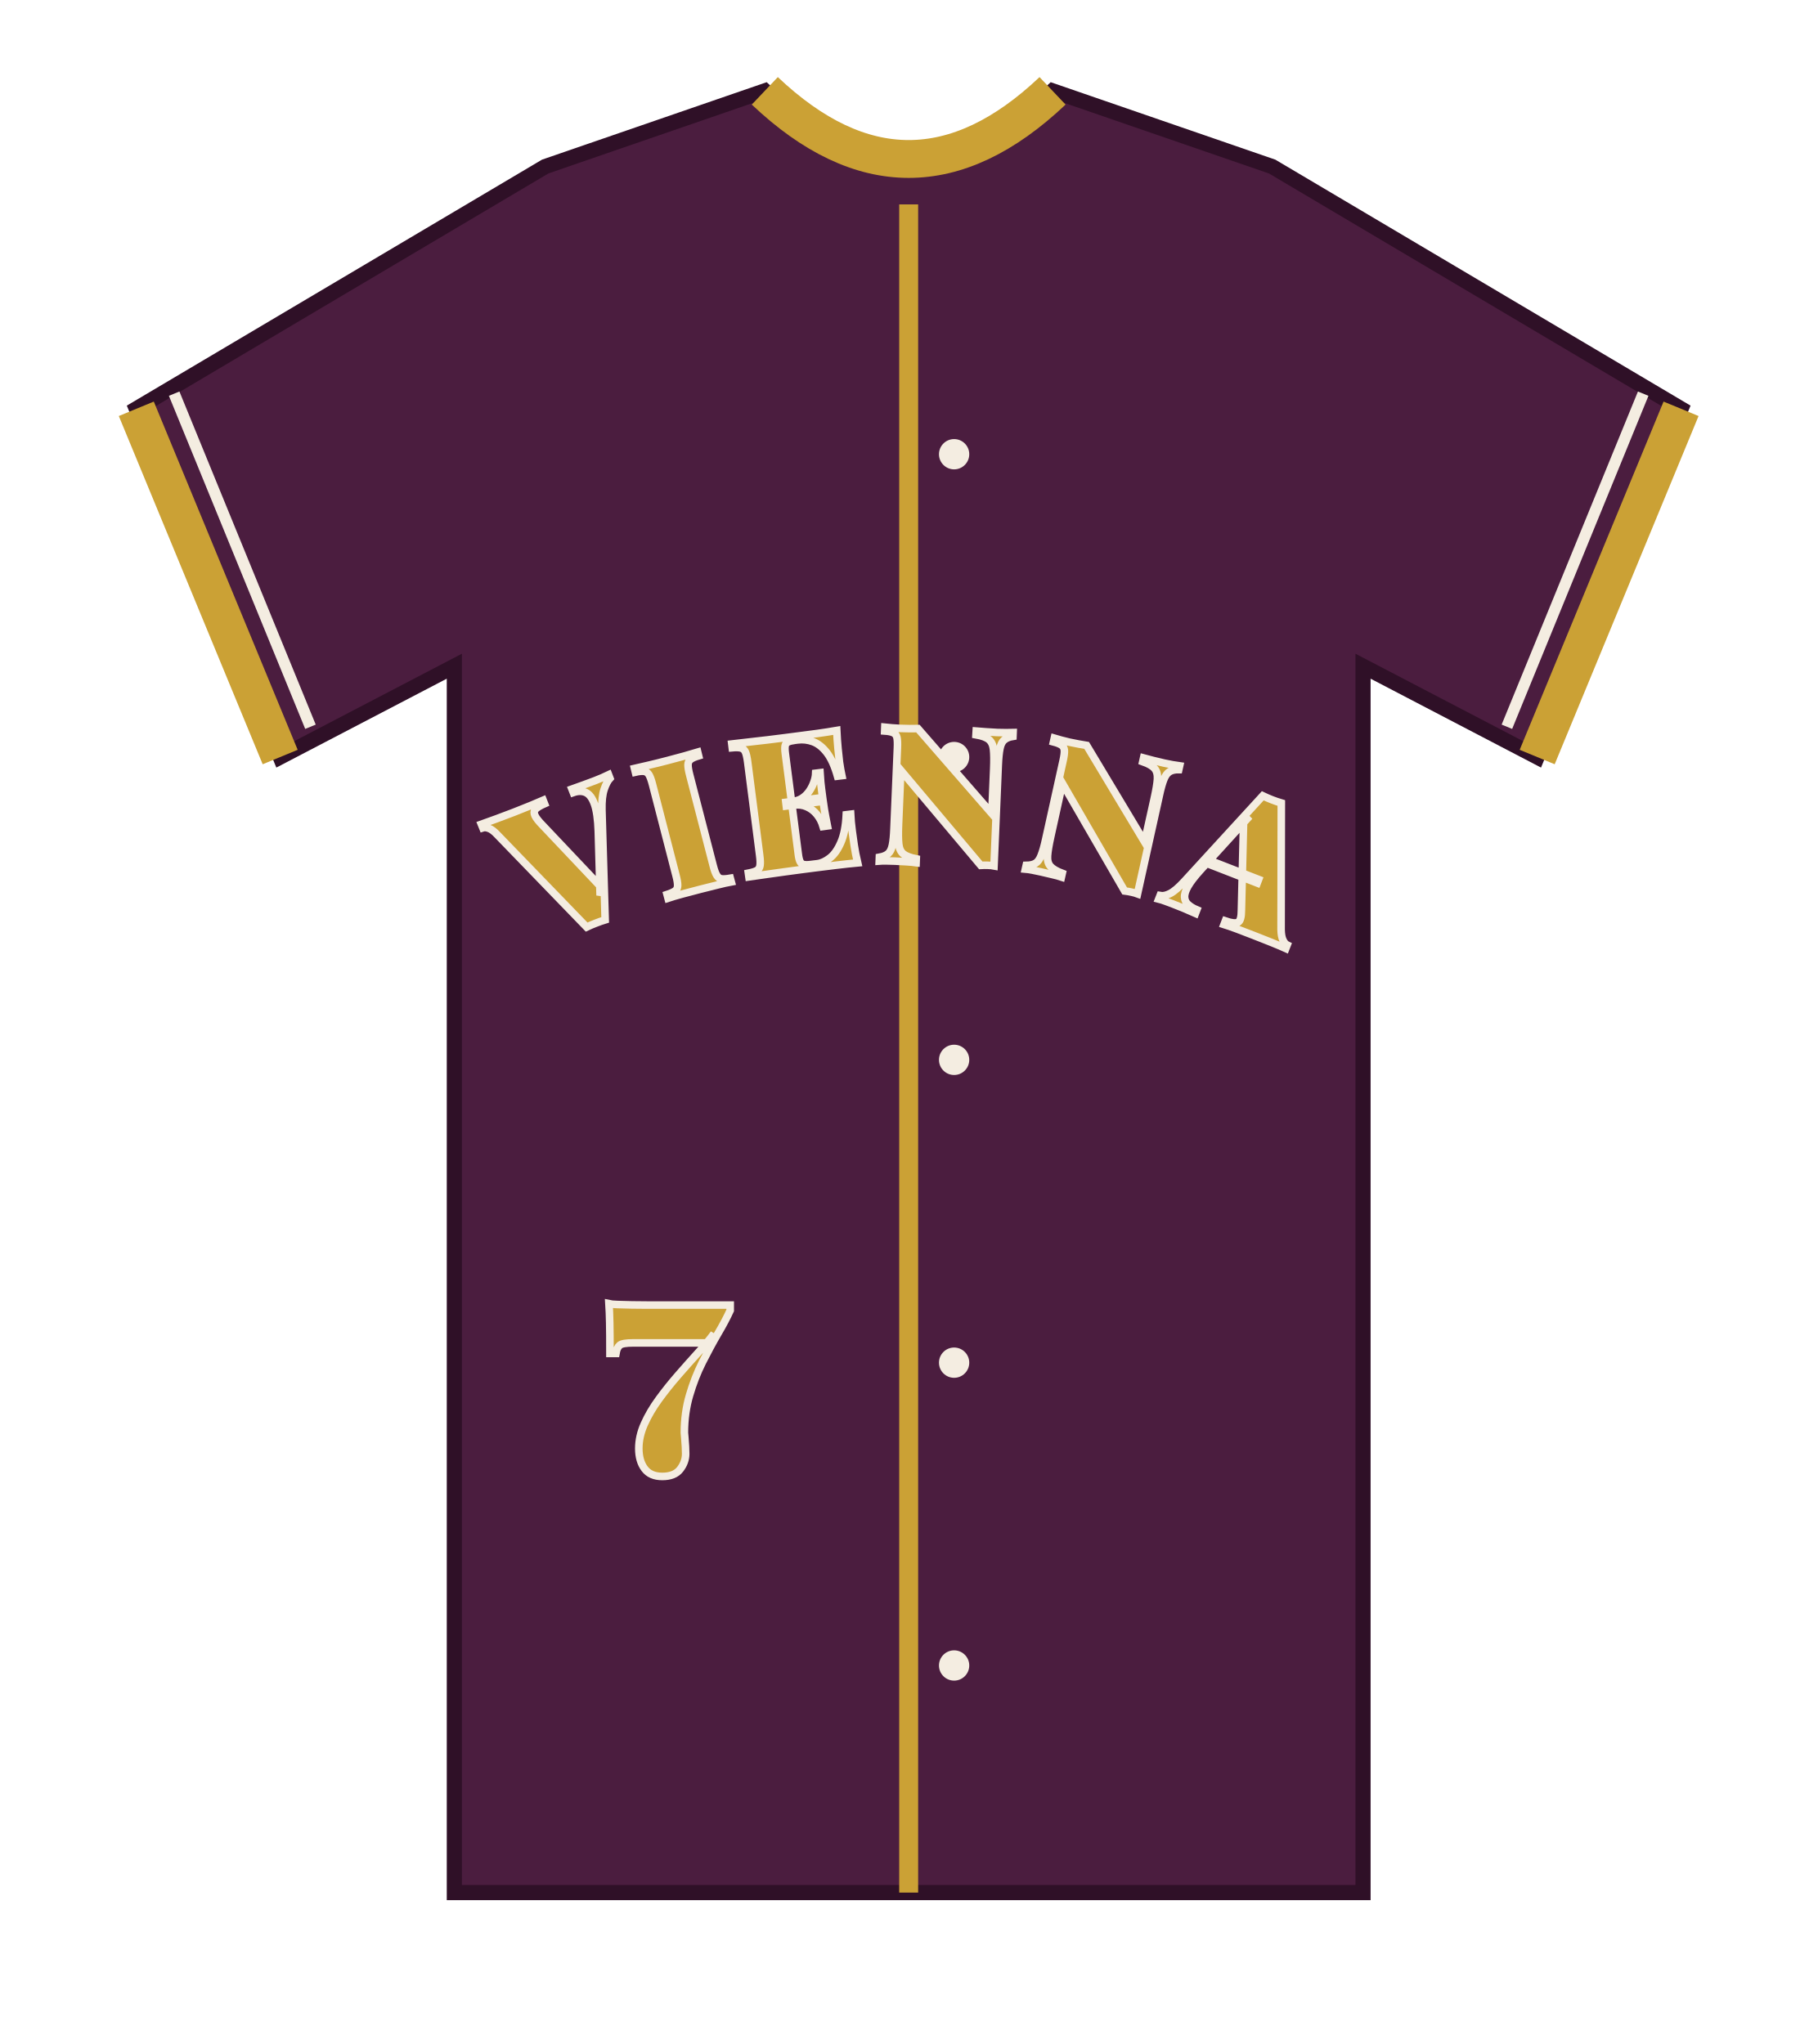
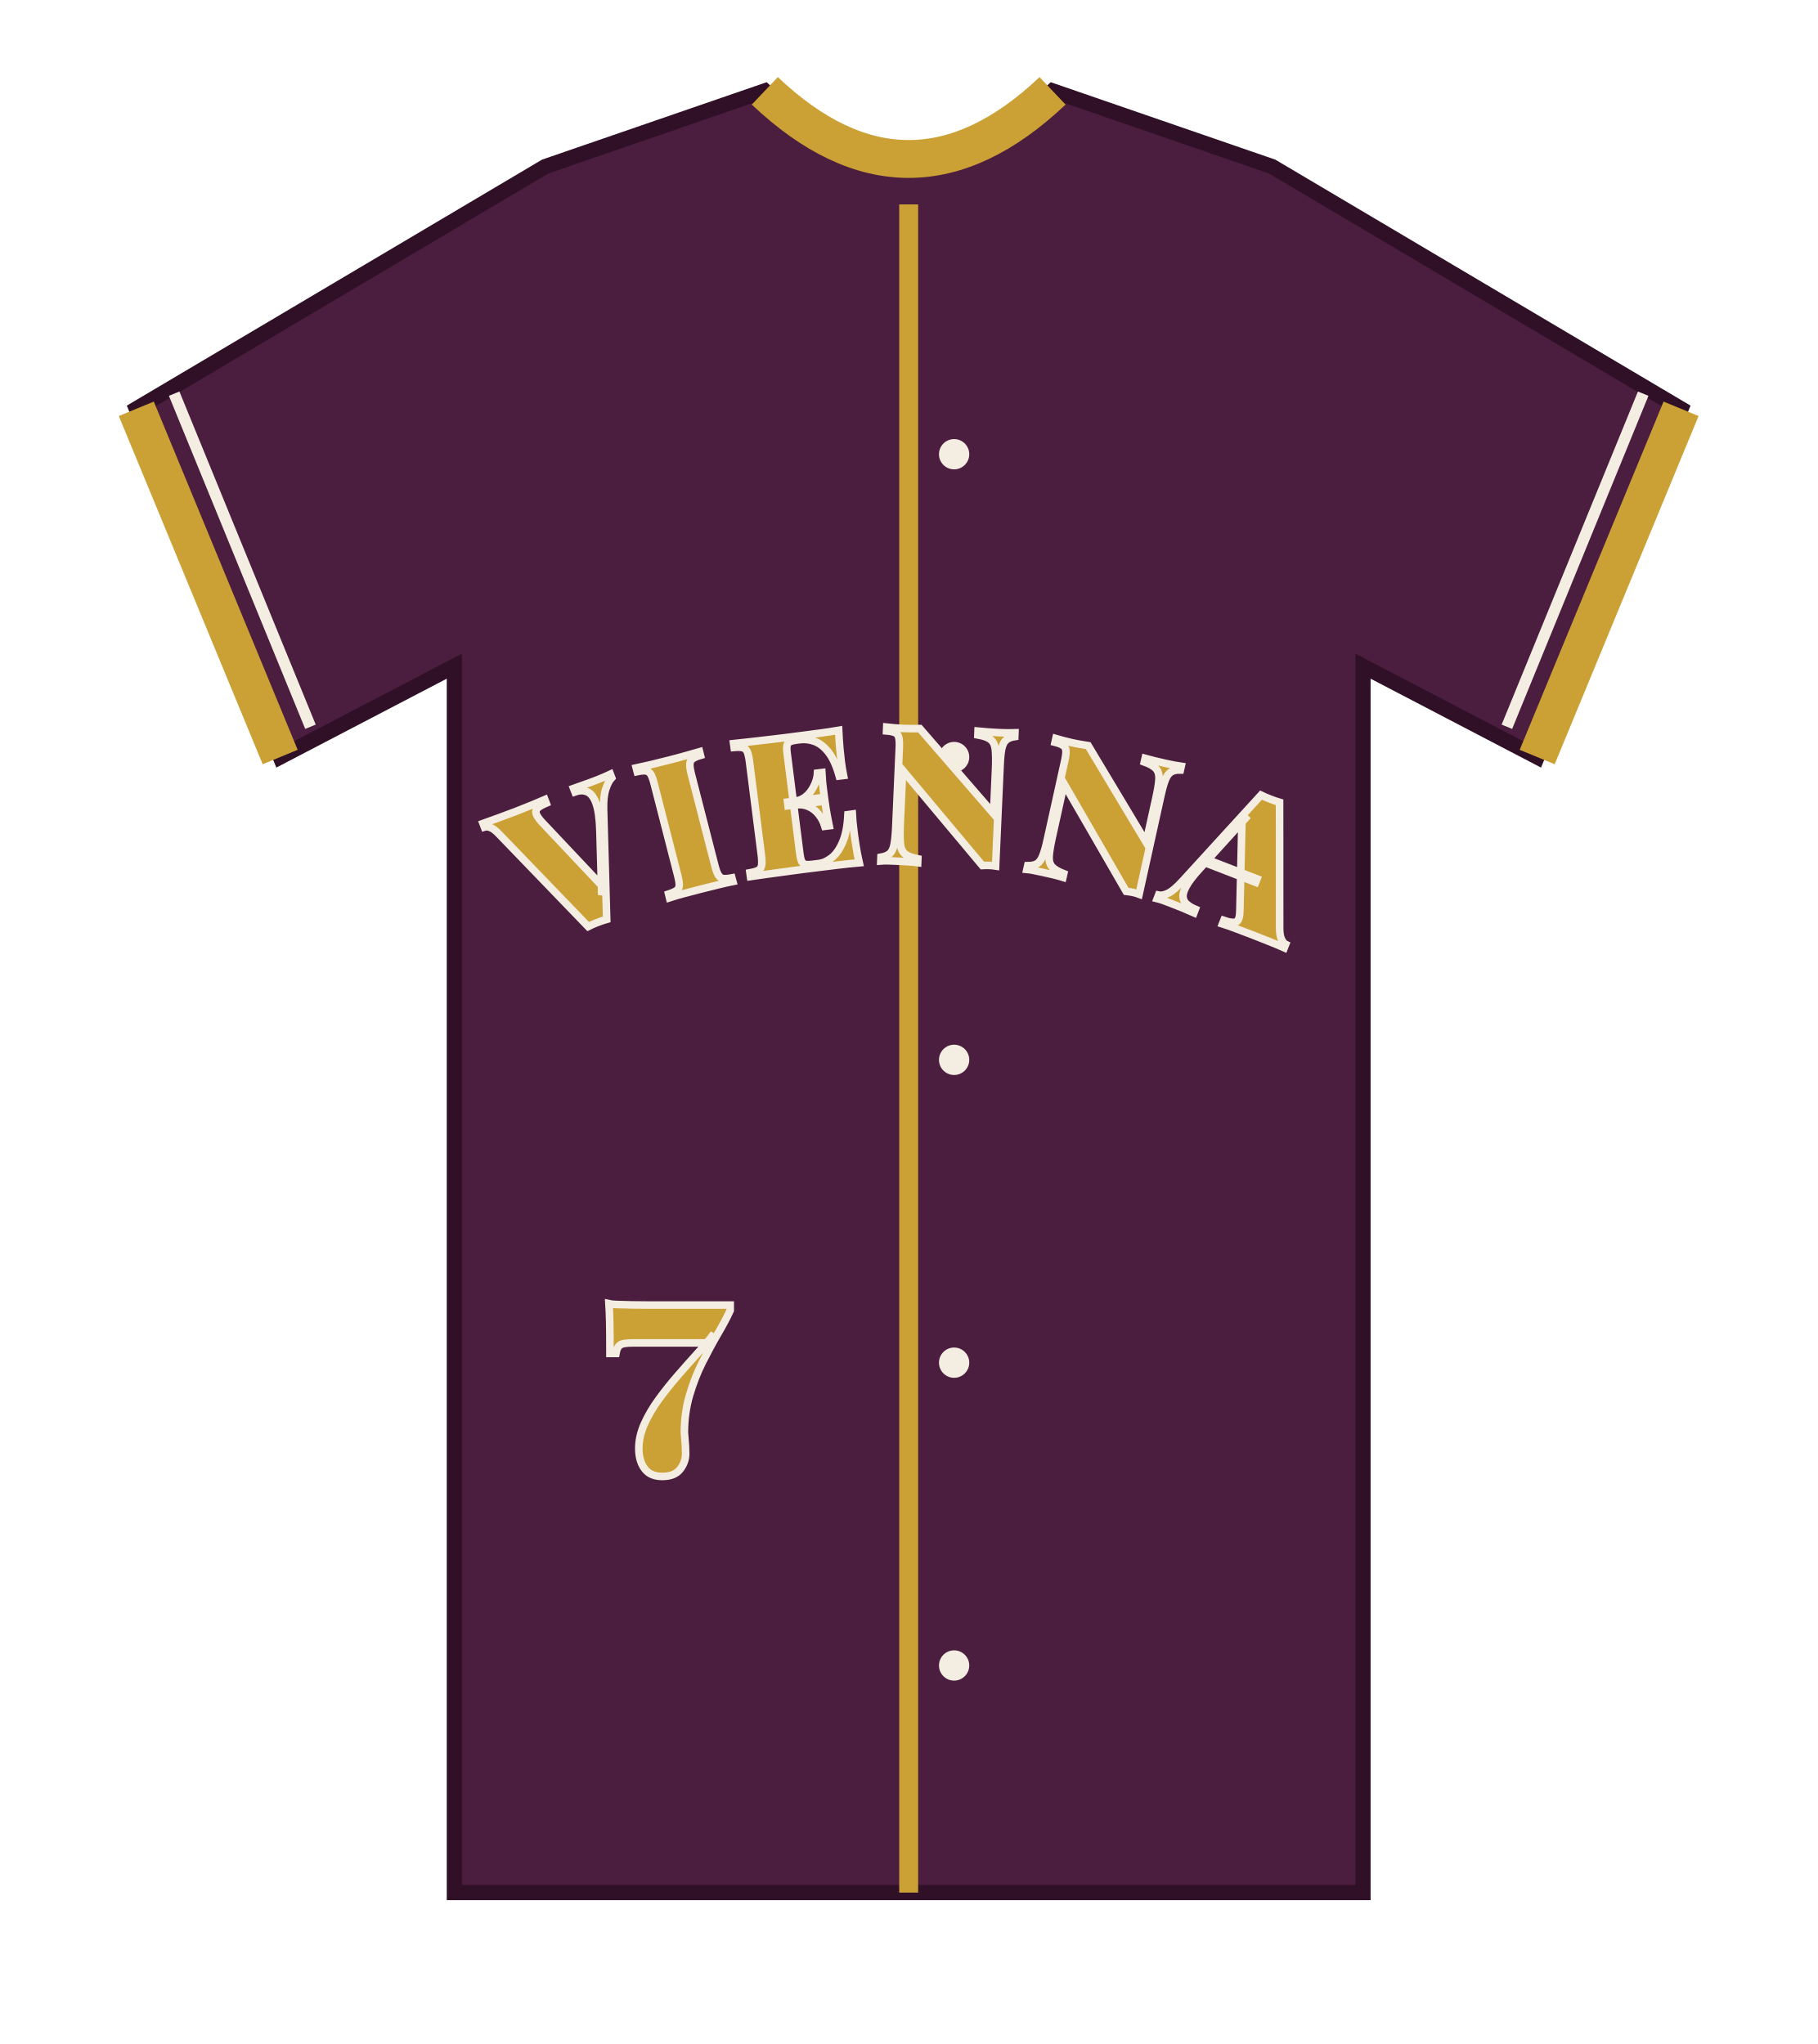
<svg xmlns="http://www.w3.org/2000/svg" viewBox="0 0 240 270" width="240" height="270" role="img" aria-label="Vienna jersey away">
  <defs>
    <path id="jersey" d="M72 22 L101 12 Q120 30 139 12 L168 22 L222 54 L203 100 L180 88 L180 250 L60 250 L60 88 L37 100 L18 54 Z" />
  </defs>
  <use href="#jersey" fill="#4B1D3F" stroke="#2F1027" stroke-width="2" />
  <path d="M101 12 Q120 30 139 12" fill="none" stroke="#CBA135" stroke-width="5" />
  <path d="M120 27 V250" stroke="#CBA135" stroke-width="2.5" />
  <g fill="#F4EDE1">
    <circle cx="126" cy="60" r="2" />
    <circle cx="126" cy="100" r="2" />
    <circle cx="126" cy="140" r="2" />
    <circle cx="126" cy="180" r="2" />
    <circle cx="126" cy="220" r="2" />
  </g>
  <path d="M37 100 L18 54" stroke="#CBA135" stroke-width="5" />
  <path d="M203 100 L222 54" stroke="#CBA135" stroke-width="5" />
  <path d="M41 96 L23 52" stroke="#F4EDE1" stroke-width="1.5" />
  <path d="M199 96 L217 52" stroke="#F4EDE1" stroke-width="1.5" />
-   <path d="M80.37 102.34 80.55 102.81Q80.12 103.27 79.78 104.28Q79.45 105.28 79.49 106.98L79.92 121.51Q79.63 121.6 79.31 121.71Q78.99 121.82 78.67 121.95Q78.36 122.06 78.05 122.2Q77.74 122.33 77.47 122.46L65.71 110.3Q65.07 109.61 64.58 109.43Q64.09 109.24 63.76 109.35L63.57 108.88Q64.42 108.58 65.56 108.16Q66.7 107.74 67.84 107.3Q69.03 106.84 70.07 106.41Q71.11 105.98 71.73 105.71L71.91 106.17Q71.2 106.48 70.83 106.78Q70.47 107.08 70.57 107.51Q70.67 107.94 71.32 108.66L79.53 117.34L79.25 118.28L79.01 109.8Q78.93 107.46 78.51 106.25Q78.09 105.03 77.37 104.69Q76.65 104.36 75.71 104.69L75.53 104.23Q76.42 103.91 77.12 103.66Q77.81 103.42 78.6 103.11Q79.07 102.93 79.55 102.72Q80.03 102.5 80.37 102.34Z M92.14 99.35 92.26 99.84Q91.54 100.05 91.21 100.3Q90.87 100.56 90.86 101.01Q90.85 101.47 91.08 102.36L94.19 114.37Q94.41 115.24 94.66 115.64Q94.9 116.04 95.3 116.09Q95.7 116.14 96.44 116.01L96.57 116.49Q95.85 116.62 94.75 116.9Q93.64 117.17 92.51 117.46Q91.2 117.8 90.05 118.11Q88.91 118.42 88.22 118.65L88.09 118.16Q88.83 117.92 89.16 117.68Q89.48 117.44 89.49 116.98Q89.5 116.51 89.27 115.64L86.17 103.63Q85.94 102.74 85.71 102.35Q85.48 101.95 85.06 101.89Q84.64 101.83 83.91 102L83.79 101.51Q84.49 101.35 85.65 101.08Q86.81 100.81 88.11 100.47Q89.25 100.18 90.35 99.87Q91.44 99.56 92.14 99.35Z M110.5 96.49Q110.56 97.75 110.67 98.9Q110.78 100.06 110.86 100.68Q110.93 101.2 111.02 101.67Q111.1 102.14 111.17 102.46L110.6 102.53Q110.03 100.51 109.19 99.42Q108.34 98.33 107.35 97.97Q106.36 97.61 105.34 97.74L105.02 97.78Q104.38 97.86 104.07 98.01Q103.76 98.17 103.69 98.5Q103.62 98.84 103.71 99.53L105.42 112.82Q105.5 113.49 105.66 113.81Q105.81 114.13 106.15 114.2Q106.49 114.28 107.13 114.19L107.95 114.09Q108.77 113.98 109.6 113.33Q110.44 112.68 111.04 111.29Q111.65 109.91 111.76 107.62L112.33 107.55Q112.37 108.45 112.55 109.84Q112.63 110.46 112.8 111.61Q112.97 112.76 113.26 113.98Q111.98 114.1 110.4 114.29Q108.81 114.48 107.57 114.64Q106.9 114.73 105.87 114.86Q104.84 114.99 103.64 115.16Q102.44 115.33 101.21 115.5Q99.99 115.67 98.9 115.83L98.83 115.34Q99.6 115.19 99.95 114.99Q100.3 114.79 100.37 114.33Q100.44 113.87 100.32 112.98L98.74 100.68Q98.62 99.76 98.44 99.34Q98.26 98.92 97.86 98.81Q97.45 98.7 96.7 98.77L96.64 98.28Q97.73 98.16 98.96 98.01Q100.19 97.87 101.4 97.73Q102.6 97.58 103.63 97.45Q104.66 97.32 105.33 97.23Q106.47 97.09 107.92 96.89Q109.37 96.69 110.5 96.49ZM108 105.44Q108 105.44 108.03 105.68Q108.06 105.93 108.06 105.93L103.84 106.47Q103.84 106.47 103.81 106.23Q103.78 105.98 103.78 105.98ZM108.29 102.07Q108.38 103.5 108.49 104.24Q108.59 104.98 108.67 105.6Q108.75 106.22 108.87 106.96Q108.99 107.7 109.27 109.1L108.7 109.18Q108.44 108.28 107.88 107.59Q107.33 106.91 106.55 106.57Q105.78 106.22 104.84 106.35L104.77 105.85Q105.47 105.76 106 105.39Q106.53 105.02 106.9 104.47Q107.27 103.92 107.48 103.31Q107.7 102.7 107.72 102.14Z M133.79 96.77 133.77 97.27Q133.01 97.39 132.61 97.75Q132.2 98.1 132.05 98.89Q131.89 99.67 131.83 101.09L131.27 114.38Q130.9 114.31 130.46 114.3Q130.02 114.28 129.52 114.31L118.96 101.75L118.66 108.94Q118.59 110.62 118.69 111.51Q118.79 112.4 119.31 112.81Q119.83 113.22 121 113.45L120.98 113.95Q120.48 113.88 119.68 113.83Q118.88 113.78 118.18 113.75Q117.63 113.73 117.06 113.72Q116.48 113.71 116.11 113.74L116.13 113.24Q116.91 113.1 117.3 112.75Q117.69 112.41 117.85 111.61Q118.01 110.82 118.06 109.42L118.51 98.78Q118.55 97.86 118.45 97.41Q118.34 96.97 117.96 96.79Q117.58 96.61 116.83 96.56L116.85 96.06Q117.22 96.1 117.8 96.15Q118.37 96.2 118.92 96.22Q119.55 96.25 120.15 96.25Q120.75 96.25 121.22 96.24L130.98 107.46L131.23 101.57Q131.3 99.89 131.2 99Q131.1 98.11 130.59 97.69Q130.09 97.27 128.89 97.06L128.92 96.57Q129.41 96.61 130.21 96.67Q131.01 96.73 131.71 96.76Q132.28 96.78 132.85 96.78Q133.41 96.78 133.79 96.77Z M155.78 101.17 155.67 101.66Q154.91 101.65 154.45 101.93Q153.99 102.21 153.7 102.95Q153.4 103.69 153.1 105.09L150.22 118.07Q149.87 117.94 149.44 117.85Q149.01 117.75 148.52 117.69L140.31 103.49L138.76 110.52Q138.4 112.15 138.34 113.05Q138.28 113.95 138.72 114.44Q139.17 114.94 140.28 115.36L140.17 115.85Q139.69 115.69 138.91 115.51Q138.13 115.32 137.45 115.17Q136.91 115.05 136.35 114.94Q135.78 114.83 135.41 114.8L135.52 114.31Q136.31 114.3 136.75 114.03Q137.2 113.76 137.49 113Q137.79 112.25 138.09 110.88L140.39 100.48Q140.59 99.58 140.56 99.13Q140.53 98.67 140.19 98.43Q139.85 98.19 139.12 98L139.23 97.51Q139.59 97.62 140.15 97.77Q140.7 97.92 141.24 98.04Q141.85 98.17 142.44 98.28Q143.03 98.38 143.5 98.46L151.15 111.21L152.43 105.45Q152.79 103.81 152.85 102.92Q152.9 102.02 152.48 101.52Q152.05 101.01 150.91 100.61L151.02 100.12Q151.5 100.25 152.28 100.45Q153.05 100.65 153.74 100.8Q154.3 100.92 154.85 101.02Q155.41 101.12 155.78 101.17Z M169.21 106.07 169.18 122.8Q169.2 123.72 169.44 124.2Q169.68 124.69 169.98 124.83L169.8 125.29Q168.98 124.92 167.86 124.47Q166.75 124.03 165.58 123.57Q164.4 123.11 163.34 122.71Q162.29 122.32 161.64 122.12L161.82 121.65Q163.03 122.07 163.49 121.83Q163.94 121.59 163.94 120.22L164.23 108.45L165.01 107.82L158.54 114.93Q157.37 116.22 156.88 117.09Q156.39 117.96 156.44 118.54Q156.48 119.12 156.92 119.5Q157.36 119.89 158.05 120.18L157.87 120.65Q157.02 120.27 156.34 119.99Q155.66 119.71 154.84 119.39Q154.4 119.22 153.9 119.04Q153.39 118.85 153.02 118.76L153.2 118.3Q153.78 118.41 154.53 118.02Q155.29 117.63 156.41 116.41L166.76 105.12Q167.3 105.38 167.96 105.64Q168.63 105.9 169.21 106.07ZM166.21 116.17 166.03 116.64 159.09 113.94 159.5 113.56Z" fill="#CBA135" stroke="#F4EDE1" stroke-width="1" />
+   <path d="M80.6 102.27 80.78 102.74Q80.34 103.2 80.01 104.2Q79.67 105.2 79.71 106.9L80.12 121.44Q79.83 121.52 79.51 121.63Q79.19 121.74 78.86 121.87Q78.56 121.99 78.25 122.12Q77.94 122.25 77.67 122.39L65.93 110.21Q65.28 109.52 64.8 109.33Q64.31 109.14 63.97 109.25L63.79 108.78Q64.64 108.48 65.78 108.06Q66.92 107.65 68.06 107.21Q69.25 106.75 70.29 106.32Q71.33 105.89 71.95 105.62L72.13 106.09Q71.42 106.39 71.05 106.69Q70.69 106.99 70.79 107.42Q70.89 107.85 71.54 108.57L79.74 117.27L79.46 118.21L79.22 109.72Q79.15 107.39 78.73 106.17Q78.32 104.95 77.59 104.61Q76.87 104.28 75.93 104.61L75.75 104.15Q76.65 103.83 77.34 103.58Q78.04 103.34 78.83 103.03Q79.3 102.85 79.78 102.64Q80.26 102.43 80.6 102.27Z M92.38 99.3 92.5 99.78Q91.78 99.99 91.44 100.25Q91.11 100.5 91.1 100.96Q91.08 101.41 91.31 102.31L94.4 114.32Q94.62 115.19 94.87 115.59Q95.11 115.99 95.51 116.05Q95.91 116.1 96.65 115.96L96.78 116.44Q96.06 116.58 94.96 116.85Q93.85 117.12 92.71 117.41Q91.4 117.74 90.26 118.05Q89.11 118.36 88.42 118.59L88.3 118.1Q89.03 117.86 89.36 117.62Q89.69 117.39 89.7 116.92Q89.71 116.45 89.48 115.58L86.4 103.57Q86.17 102.67 85.94 102.28Q85.71 101.89 85.29 101.83Q84.88 101.77 84.15 101.93L84.02 101.44Q84.73 101.29 85.89 101.02Q87.04 100.75 88.35 100.41Q89.49 100.12 90.58 99.81Q91.68 99.5 92.38 99.3Z M110.75 96.47Q110.81 97.73 110.91 98.88Q111.02 100.04 111.1 100.66Q111.17 101.18 111.25 101.65Q111.34 102.12 111.4 102.44L110.83 102.51Q110.27 100.49 109.43 99.4Q108.59 98.31 107.59 97.94Q106.6 97.58 105.59 97.71L105.26 97.75Q104.62 97.83 104.31 97.98Q104 98.13 103.93 98.47Q103.86 98.81 103.95 99.5L105.63 112.8Q105.72 113.47 105.87 113.79Q106.03 114.11 106.36 114.18Q106.7 114.25 107.34 114.17L108.16 114.06Q108.98 113.96 109.82 113.31Q110.66 112.66 111.26 111.28Q111.87 109.89 111.98 107.61L112.55 107.53Q112.59 108.44 112.77 109.83Q112.84 110.45 113.02 111.6Q113.19 112.75 113.47 113.97Q112.2 114.08 110.61 114.27Q109.02 114.46 107.78 114.62Q107.11 114.7 106.08 114.83Q105.05 114.96 103.85 115.13Q102.65 115.29 101.42 115.46Q100.2 115.63 99.11 115.79L99.04 115.29Q99.81 115.15 100.16 114.95Q100.51 114.75 100.58 114.29Q100.65 113.83 100.54 112.94L98.98 100.64Q98.86 99.72 98.68 99.3Q98.5 98.88 98.1 98.77Q97.69 98.66 96.95 98.73L96.88 98.23Q97.98 98.12 99.21 97.97Q100.44 97.83 101.64 97.69Q102.84 97.55 103.87 97.42Q104.9 97.29 105.57 97.2Q106.71 97.06 108.16 96.86Q109.61 96.67 110.75 96.47ZM108.23 105.41Q108.23 105.41 108.26 105.66Q108.29 105.91 108.29 105.91L104.07 106.44Q104.07 106.44 104.04 106.19Q104.01 105.95 104.01 105.95ZM108.53 102.05Q108.61 103.47 108.72 104.22Q108.82 104.96 108.9 105.58Q108.98 106.2 109.1 106.94Q109.22 107.68 109.5 109.08L108.93 109.15Q108.66 108.25 108.11 107.57Q107.56 106.88 106.78 106.54Q106.01 106.2 105.06 106.32L105 105.82Q105.7 105.73 106.23 105.36Q106.76 104.99 107.13 104.44Q107.5 103.89 107.72 103.28Q107.93 102.68 107.96 102.12Z M134.03 96.8 134.01 97.3Q133.25 97.41 132.85 97.77Q132.45 98.13 132.29 98.91Q132.13 99.69 132.07 101.12L131.48 114.4Q131.11 114.34 130.67 114.32Q130.23 114.3 129.73 114.33L119.2 101.75L118.88 108.94Q118.81 110.62 118.91 111.51Q119.01 112.4 119.53 112.81Q120.05 113.22 121.21 113.45L121.19 113.95Q120.69 113.88 119.89 113.83Q119.09 113.78 118.4 113.75Q117.85 113.73 117.27 113.71Q116.7 113.7 116.32 113.73L116.34 113.23Q117.12 113.09 117.51 112.75Q117.9 112.4 118.06 111.61Q118.22 110.81 118.29 109.42L118.76 98.78Q118.8 97.85 118.69 97.41Q118.59 96.97 118.21 96.79Q117.83 96.61 117.08 96.55L117.1 96.05Q117.47 96.09 118.05 96.14Q118.62 96.19 119.17 96.22Q119.79 96.24 120.39 96.25Q120.99 96.25 121.47 96.24L131.21 107.48L131.47 101.59Q131.54 99.92 131.44 99.02Q131.35 98.13 130.84 97.71Q130.33 97.29 129.14 97.08L129.16 96.58Q129.66 96.63 130.46 96.69Q131.26 96.75 131.96 96.78Q132.53 96.81 133.09 96.81Q133.66 96.81 134.03 96.8Z M155.99 101.22 155.88 101.71Q155.11 101.69 154.65 101.97Q154.19 102.26 153.9 103Q153.61 103.74 153.3 105.13L150.43 118.12Q150.08 117.99 149.65 117.89Q149.22 117.8 148.72 117.74L140.52 103.54L138.97 110.57Q138.61 112.2 138.55 113.1Q138.49 113.99 138.93 114.49Q139.37 114.98 140.48 115.41L140.37 115.89Q139.9 115.74 139.12 115.55Q138.34 115.37 137.66 115.22Q137.12 115.1 136.56 114.99Q135.99 114.87 135.61 114.84L135.72 114.35Q136.52 114.35 136.96 114.08Q137.41 113.8 137.7 113.05Q138 112.3 138.3 110.93L140.6 100.53Q140.8 99.63 140.77 99.17Q140.74 98.72 140.4 98.48Q140.05 98.23 139.33 98.05L139.44 97.56Q139.8 97.67 140.35 97.81Q140.91 97.96 141.45 98.08Q142.06 98.22 142.65 98.32Q143.24 98.43 143.71 98.5L151.36 111.26L152.63 105.5Q153 103.86 153.05 102.96Q153.11 102.07 152.68 101.56Q152.26 101.06 151.12 100.65L151.23 100.17Q151.71 100.3 152.48 100.5Q153.26 100.69 153.94 100.84Q154.51 100.97 155.06 101.07Q155.61 101.16 155.99 101.22Z M168.98 105.98 168.99 122.71Q169.01 123.63 169.25 124.11Q169.49 124.6 169.78 124.74L169.6 125.2Q168.78 124.83 167.67 124.39Q166.55 123.94 165.39 123.49Q164.2 123.03 163.15 122.64Q162.09 122.24 161.44 122.04L161.62 121.58Q162.83 121.99 163.29 121.75Q163.74 121.51 163.74 120.14L164.01 108.37L164.79 107.74L158.33 114.86Q157.16 116.15 156.68 117.02Q156.19 117.89 156.23 118.47Q156.28 119.05 156.72 119.43Q157.16 119.82 157.85 120.11L157.67 120.58Q156.82 120.2 156.14 119.92Q155.46 119.64 154.64 119.33Q154.2 119.15 153.69 118.97Q153.19 118.79 152.82 118.7L153 118.23Q153.57 118.35 154.33 117.96Q155.08 117.57 156.2 116.34L166.53 105.03Q167.08 105.3 167.74 105.55Q168.4 105.81 168.98 105.98ZM166 116.09 165.82 116.55 158.88 113.86 159.29 113.49Z" fill="#CBA135" stroke="#F4EDE1" stroke-width="1" />
  <path d="M80.42 172.22Q80.72 172.29 81.54 172.32Q82.36 172.35 83.41 172.37Q84.46 172.39 85.48 172.39H96.43V173.1Q95.79 174.5 94.78 176.21Q93.78 177.93 92.76 179.95Q91.74 181.98 91.06 184.31Q90.38 186.63 90.38 189.25Q90.38 189.25 90.43 189.83Q90.48 190.41 90.52 191.07Q90.55 191.73 90.55 192.04Q90.55 193.13 89.82 194.08Q89.09 195.03 87.46 195.03Q85.89 195.03 85.13 194.01Q84.36 192.99 84.36 191.33Q84.36 189.73 85.09 188.1Q85.82 186.46 87.01 184.83Q88.2 183.2 89.55 181.65Q90.89 180.11 92.16 178.71Q93.44 177.32 94.29 176.16L93.64 177.39H83.61Q82.22 177.39 81.85 177.69Q81.47 178 81.34 178.78H80.55Q80.55 176.2 80.52 174.75Q80.49 173.31 80.42 172.22Z" fill="#CBA135" stroke="#F4EDE1" stroke-width="1" />
</svg>
